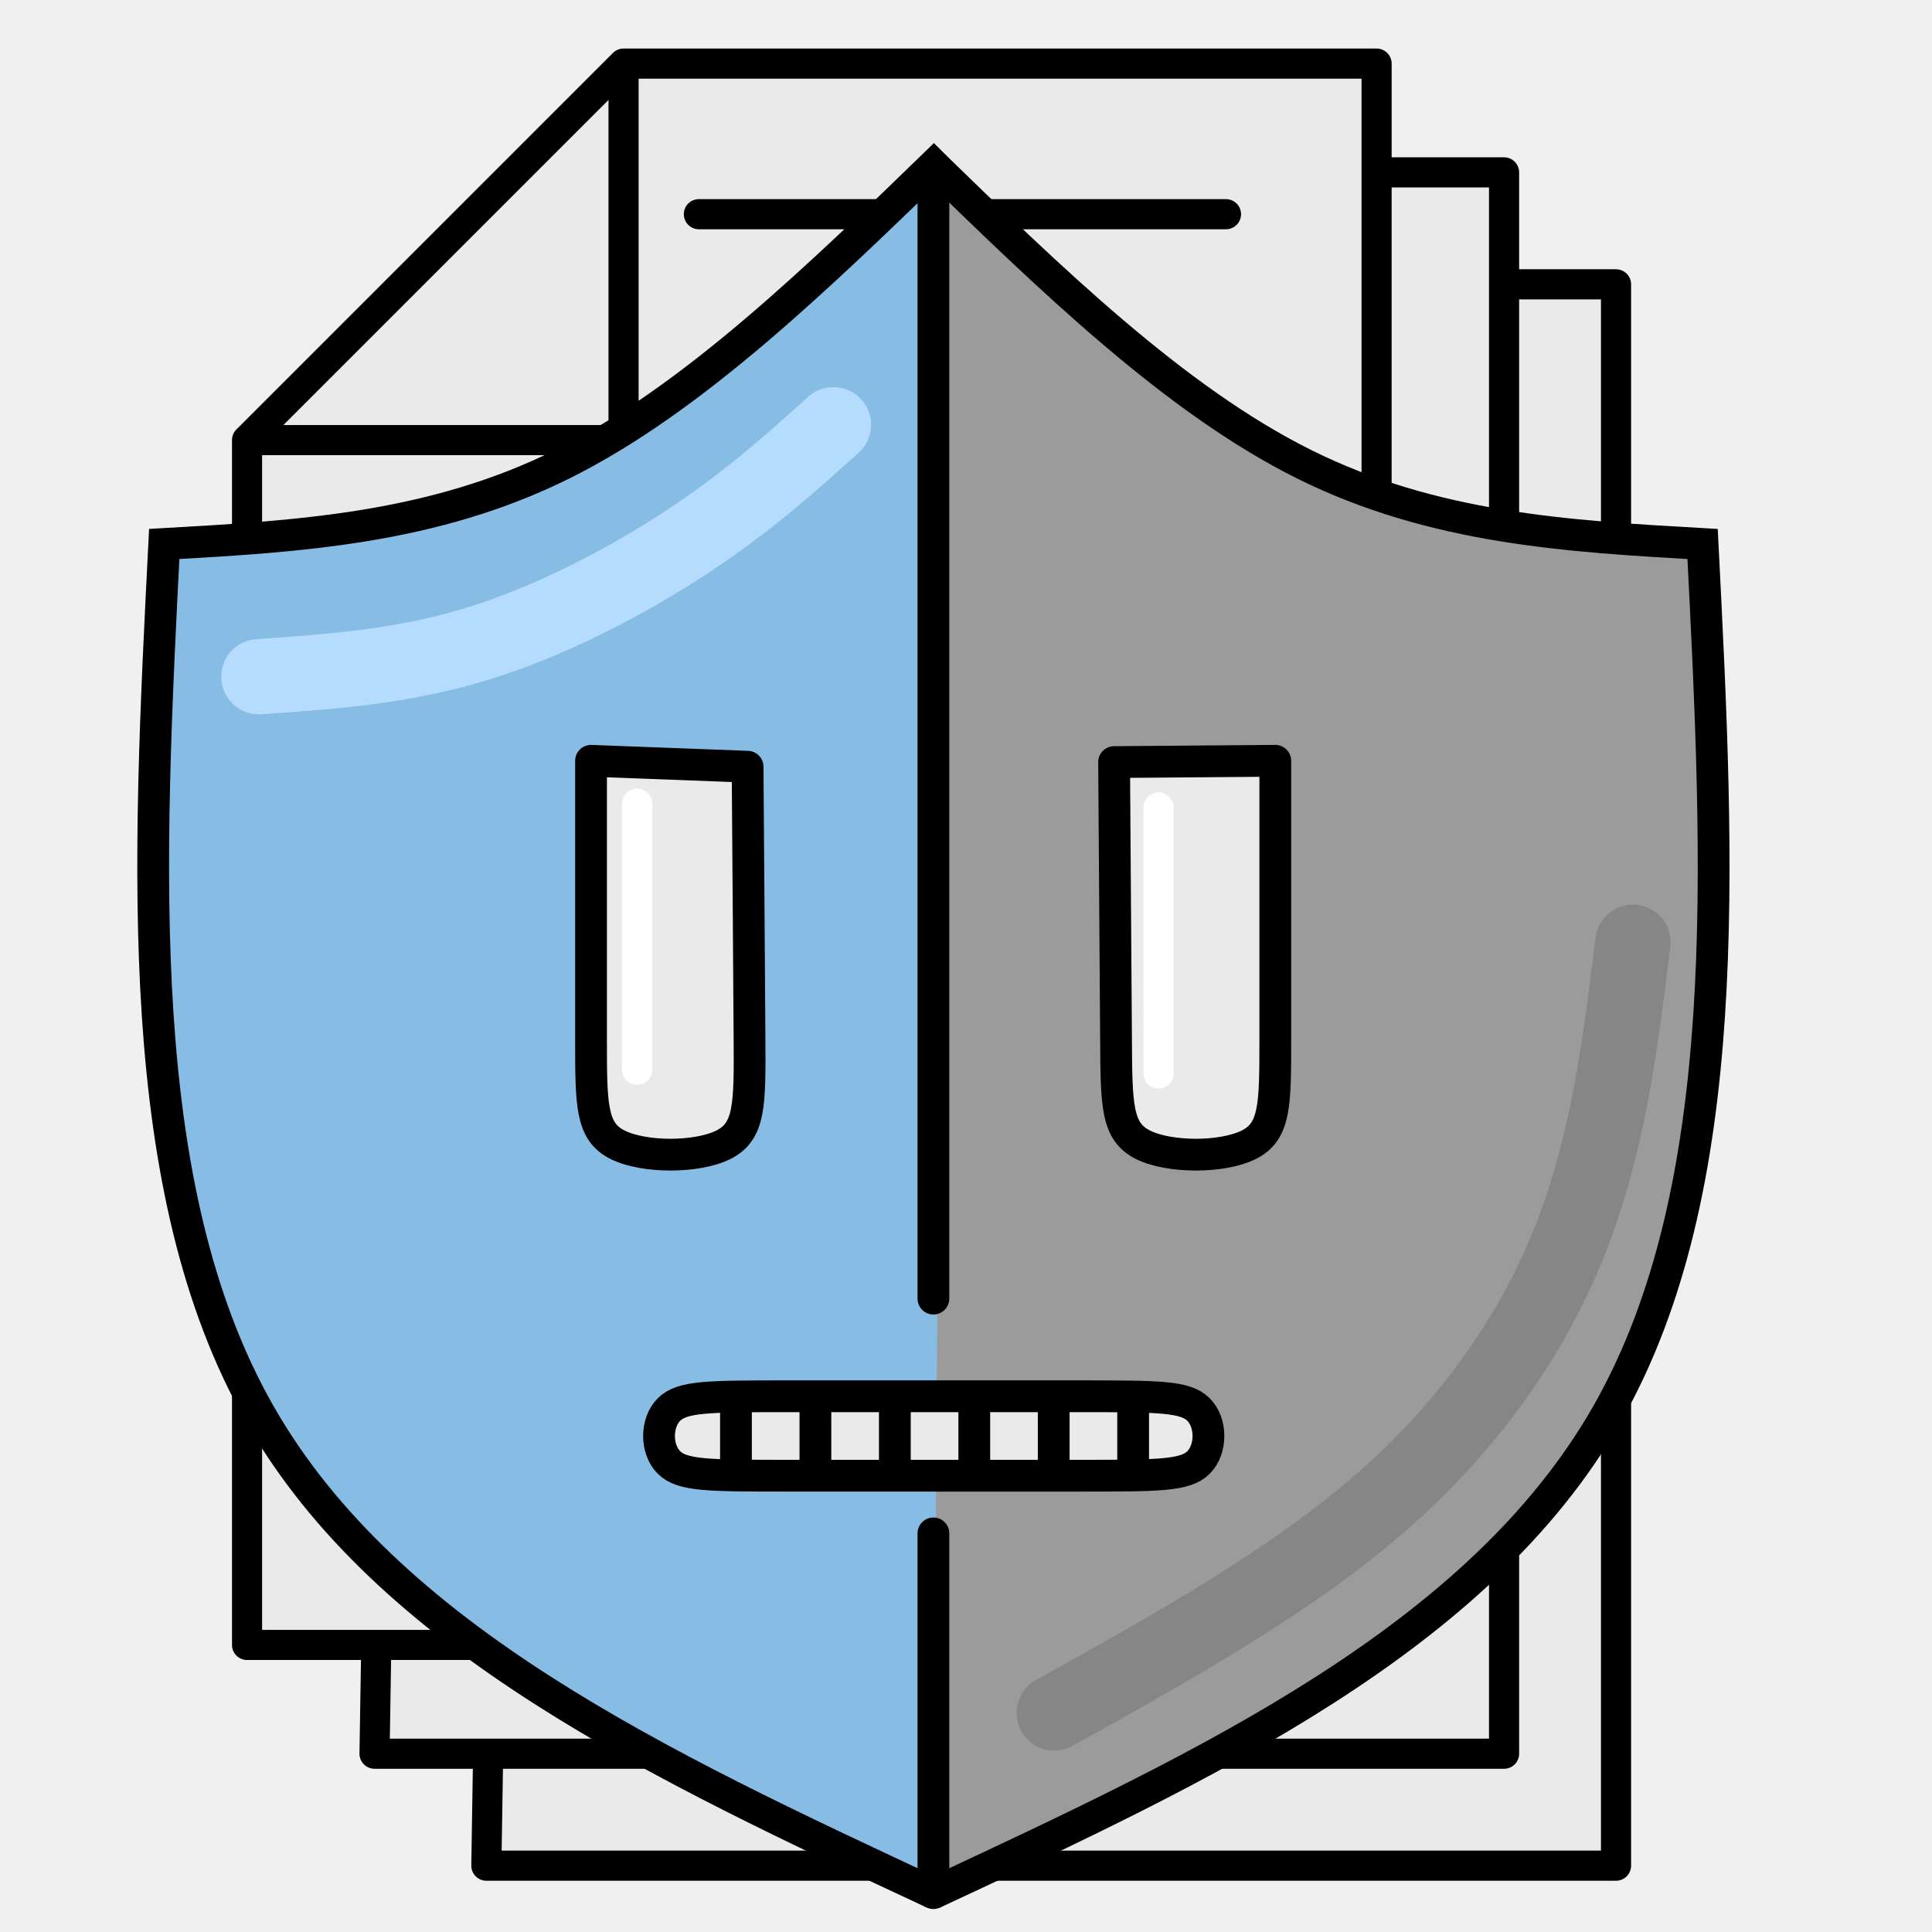
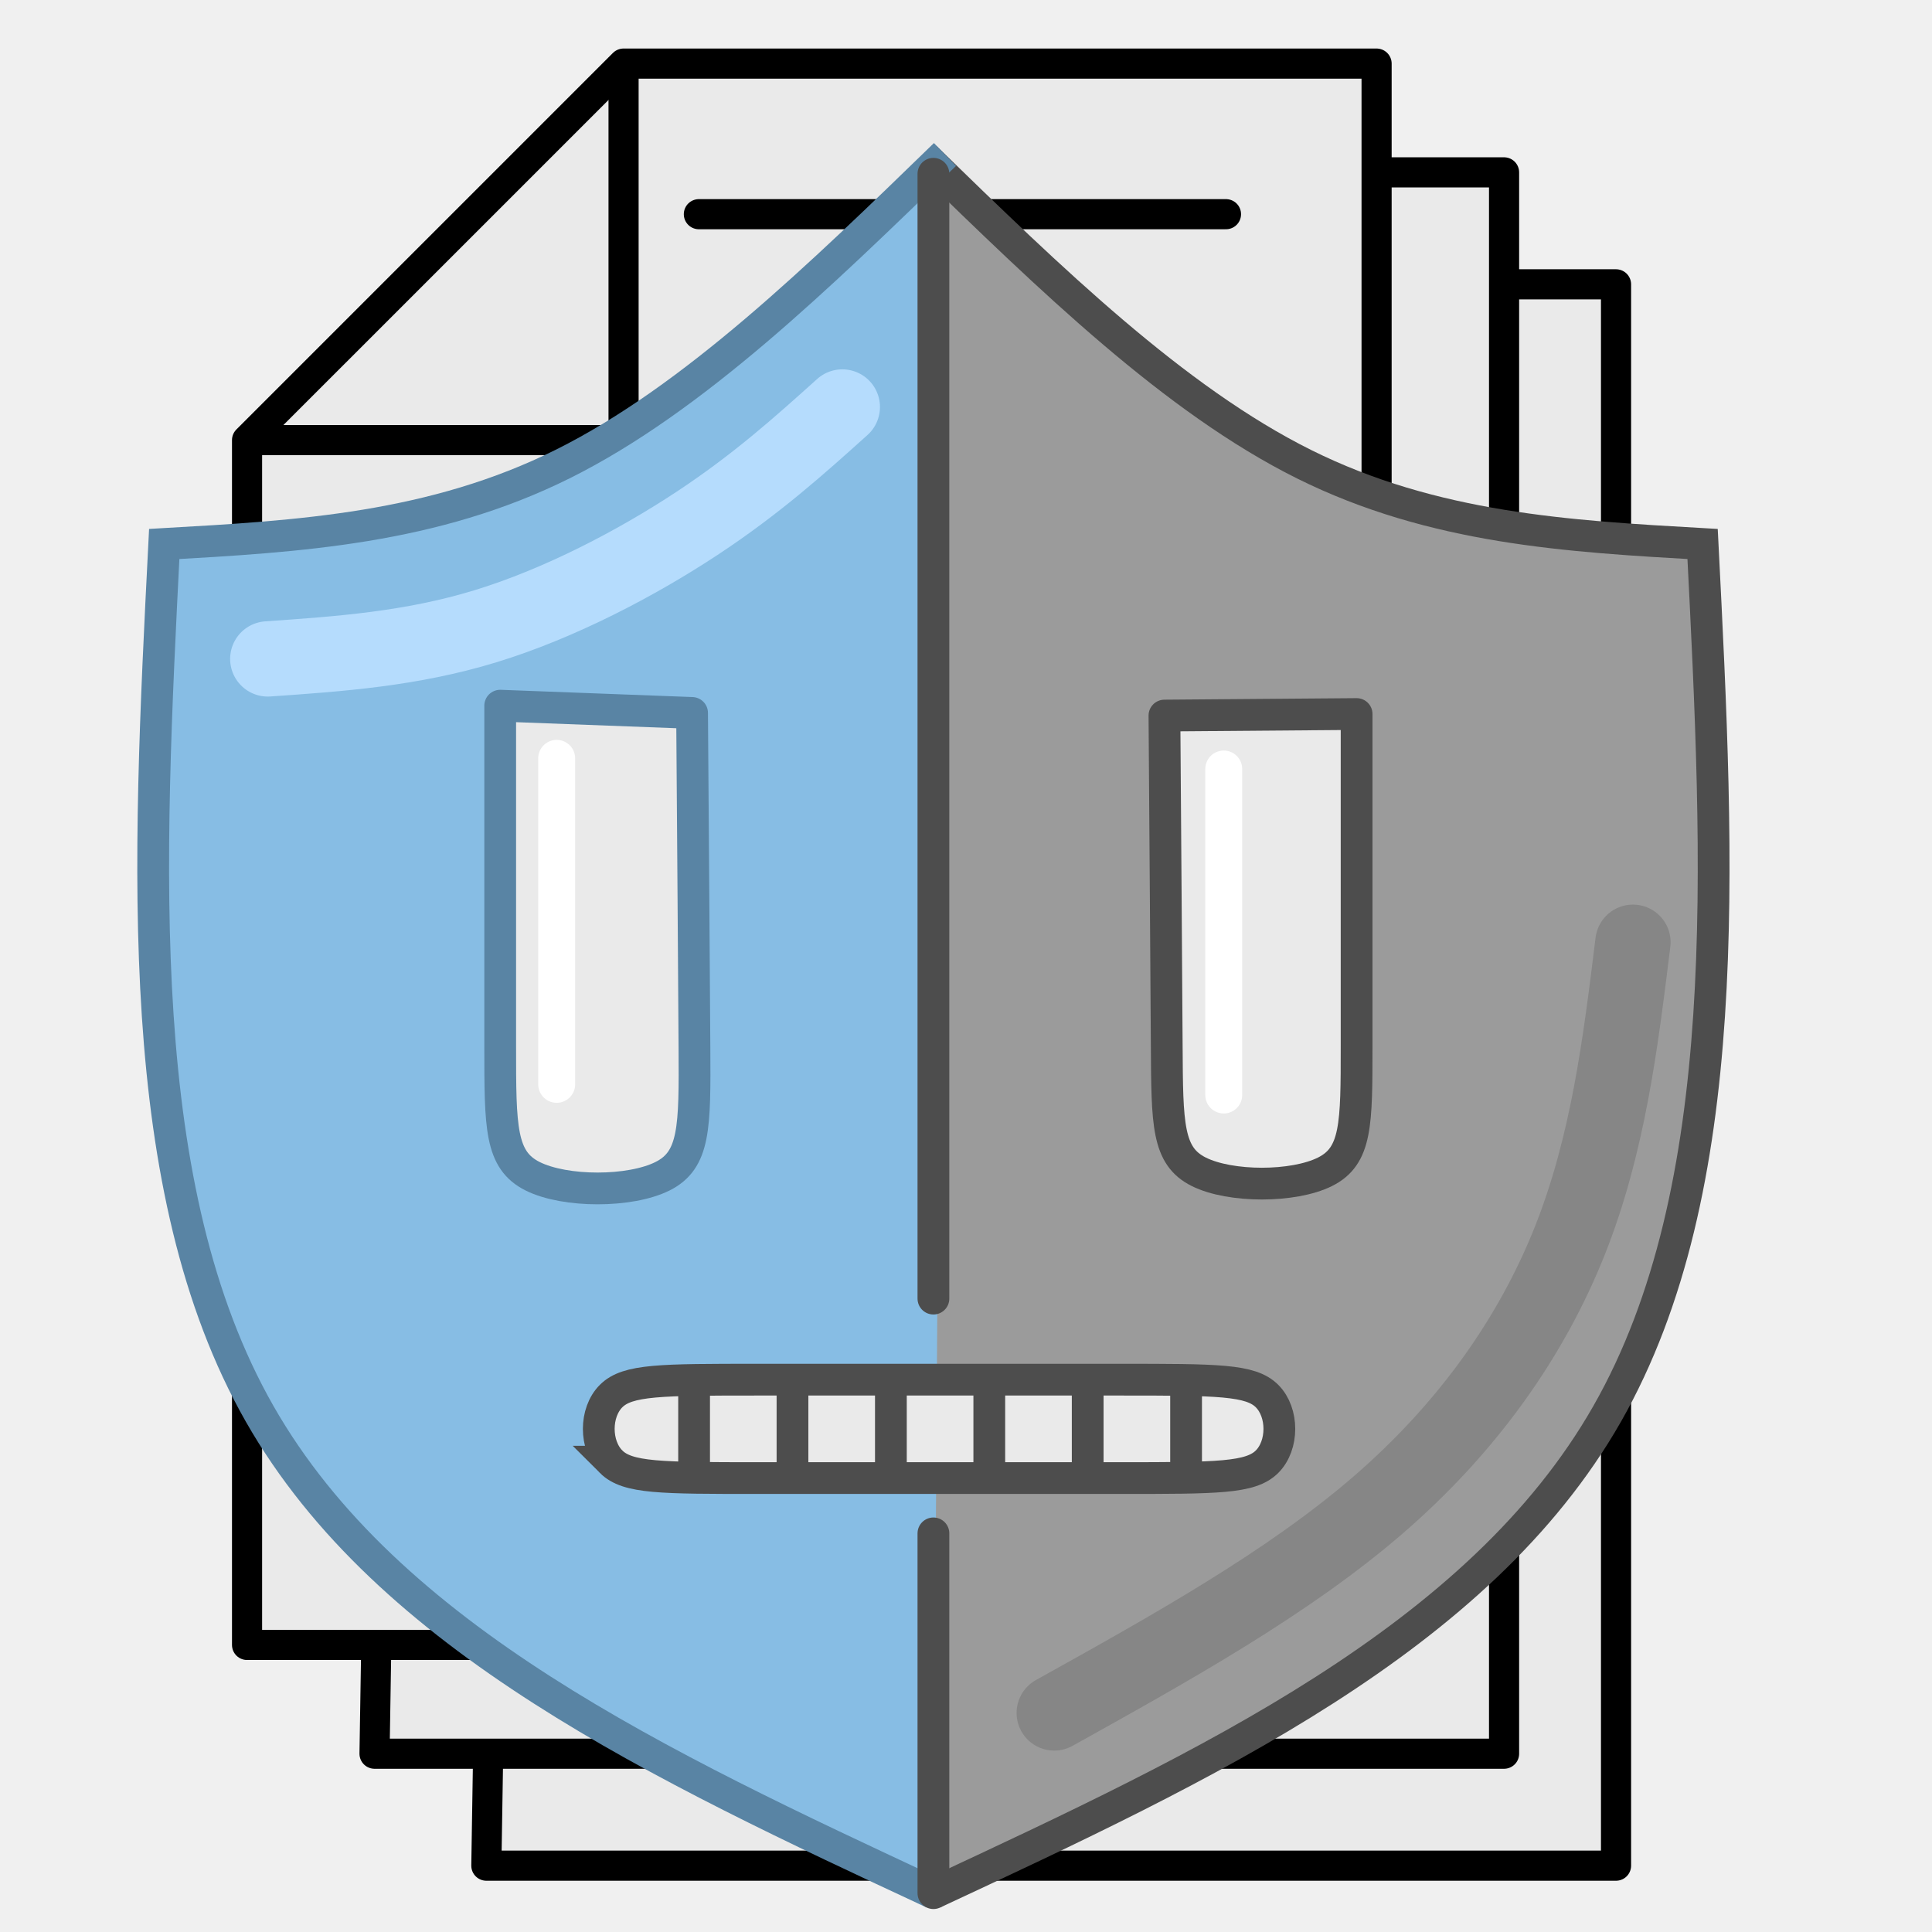
<svg xmlns="http://www.w3.org/2000/svg" width="48" height="48" viewBox="0 0 12.7 12.7" version="1.1" id="svg5">
  <defs id="defs2">
    </defs>
  <g id="layer1">
    <path style="fill:#eaeaea;fill-opacity:1;stroke:#000000;stroke-width:0.198;stroke-linecap:butt;stroke-linejoin:round;stroke-miterlimit:4;stroke-dasharray:none;stroke-opacity:1" d="M 9.865,1.869 H 10.623 V 12.264 H 3.197 l 0.012,-0.749" id="path11609" />
    <path style="fill:#eaeaea;fill-opacity:1;stroke:#000000;stroke-width:0.198;stroke-linecap:butt;stroke-linejoin:round;stroke-miterlimit:4;stroke-dasharray:none;stroke-opacity:1" d="M 9.13,1.133 H 9.887 V 11.528 H 2.462 l 0.012,-0.749" id="path10991" />
    <path style="fill:#eaeaea;fill-opacity:1;stroke:#000000;stroke-width:0.198;stroke-linecap:butt;stroke-linejoin:round;stroke-miterlimit:4;stroke-dasharray:none;stroke-opacity:1" d="M 1.624,2.893 4.099,0.418 H 9.049 V 10.813 H 1.624 Z" id="path1020" />
    <path style="fill:none;stroke:#000000;stroke-width:0.198;stroke-linecap:butt;stroke-linejoin:miter;stroke-miterlimit:4;stroke-dasharray:none;stroke-opacity:1" d="M 1.624,2.893 H 4.099 V 0.517 0.418" id="path1074" />
    <path style="fill:none;stroke:#000000;stroke-width:0.198;stroke-linecap:round;stroke-linejoin:round;stroke-miterlimit:4;stroke-dasharray:none;stroke-opacity:1" d="M 4.594,1.408 H 8.059" id="path1076" />
    <g id="g19382" transform="matrix(0.05624273,0,0,0.05624273,0.3685752,-0.6624979)">
-       <path style="fill:#9b9b9b;fill-opacity:1;stroke:#000000;stroke-width:3.712;stroke-linecap:butt;stroke-linejoin:miter;stroke-miterlimit:4;stroke-dasharray:none;stroke-opacity:1" d="m 102.542,233.044 c 31.883,-14.872 63.764,-29.742 78.748,-56.023 14.985,-26.281 13.068,-63.972 11.152,-101.662 -15.715,-0.894 -31.431,-1.789 -46.566,-9.318 -15.135,-7.529 -29.692,-21.692 -44.249,-35.855" id="path14449" />
-       <path style="fill:#87bde4;fill-opacity:1;stroke:#000000;stroke-width:3.714;stroke-linecap:butt;stroke-linejoin:miter;stroke-miterlimit:4;stroke-dasharray:none;stroke-opacity:1" d="M 102.542,233.044 C 70.658,218.172 38.778,203.302 23.793,177.021 8.808,150.74 10.725,113.049 12.641,75.359 28.356,74.465 44.072,73.57 59.281,65.982 74.49,58.394 89.193,44.113 103.897,29.831" id="path6122" />
-       <path style="fill:none;stroke:#000000;stroke-width:3.714;stroke-linecap:round;stroke-linejoin:miter;stroke-miterlimit:4;stroke-dasharray:none;stroke-opacity:1" d="m 102.542,32.091 c 0,43.824 0,87.645 0,131.465" id="path8317" />
-       <path style="fill:none;stroke:#000000;stroke-width:3.714;stroke-linecap:round;stroke-linejoin:miter;stroke-miterlimit:4;stroke-dasharray:none;stroke-opacity:1" d="m 102.542,233.044 c 0,-14.014 0,-28.029 0,-42.047" id="path8321" />
-       <path style="fill:#eaeaea;fill-opacity:1;stroke:#000000;stroke-width:3.714;stroke-linecap:butt;stroke-linejoin:miter;stroke-miterlimit:4;stroke-dasharray:none;stroke-opacity:1" d="m 71.633,182.709 c -1.548,-1.546 -1.548,-4.641 -3e-6,-6.189 1.548,-1.548 4.643,-1.548 13.927,-1.548 9.284,0 24.757,0 34.042,0 9.284,0 12.379,0 13.925,1.548 1.546,1.548 1.546,4.643 -2e-5,6.189 -1.546,1.546 -4.641,1.546 -13.925,1.546 -9.284,0 -24.757,0 -34.042,0 -9.284,0 -12.379,0 -13.927,-1.546 z" id="path8884" />
-       <path style="fill:#eaeaea;fill-opacity:1;stroke:#000000;stroke-width:3.714;stroke-linecap:butt;stroke-linejoin:round;stroke-miterlimit:4;stroke-dasharray:none;stroke-opacity:1" d="m 62.525,100.699 c 0,12.379 0,24.759 0,32.496 0,7.737 0,10.831 3.096,12.378 3.096,1.546 9.285,1.546 12.379,0 3.094,-1.546 3.094,-4.641 3.049,-12.263 -0.045,-7.622 -0.136,-19.771 -0.226,-31.919 0,0 -18.297,-0.692 -18.297,-0.692 z" id="path9341" />
-       <path style="fill:#eaeaea;fill-opacity:1;stroke:#000000;stroke-width:3.714;stroke-linecap:butt;stroke-linejoin:round;stroke-miterlimit:4;stroke-dasharray:none;stroke-opacity:1" d="m 142.5,100.699 c 0,12.379 0,24.759 0,32.496 0,7.737 0,10.831 -3.096,12.378 -3.096,1.546 -9.285,1.546 -12.379,0 -3.094,-1.546 -3.094,-4.641 -3.139,-12.353 -0.045,-7.712 -0.136,-20.042 -0.226,-32.371 0,0 18.839,-0.15 18.839,-0.15 z" id="path9862" />
-       <path id="path16993" style="fill:none;stroke:#000000;stroke-width:3.714;stroke-linecap:round;stroke-linejoin:miter;stroke-miterlimit:4;stroke-dasharray:none;stroke-opacity:1" d="m 79.465,174.971 v 9.284 z m 9.284,0 v 9.284 z m 9.284,0 v 9.284 z" />
-       <path id="path17011" style="fill:none;stroke:#000000;stroke-width:3.714;stroke-linecap:round;stroke-linejoin:miter;stroke-miterlimit:4;stroke-dasharray:none;stroke-opacity:1" d="m 107.318,174.971 v 9.284 z m 9.284,0 v 9.284 z m 9.284,0 v 9.284 z" />
-       <path style="fill:none;stroke:#b5dcfd;stroke-width:8.801;stroke-linecap:round;stroke-linejoin:miter;stroke-miterlimit:4;stroke-dasharray:none;stroke-opacity:1" d="m 23.704,90.87 c 8.375,-0.581 16.749,-1.161 25.437,-3.816 8.688,-2.655 17.69,-7.385 24.695,-12.002 7.005,-4.617 12.012,-9.121 17.019,-13.625" id="path23918" />
+       <path style="fill:#9b9b9b;fill-opacity:1;stroke:#4d4d4d;stroke-width:3.712;stroke-linecap:butt;stroke-linejoin:miter;stroke-miterlimit:4;stroke-dasharray:none;stroke-opacity:1" d="m 102.542,233.044 c 31.883,-14.872 63.764,-29.742 78.748,-56.023 14.985,-26.281 13.068,-63.972 11.152,-101.662 -15.715,-0.894 -31.431,-1.789 -46.566,-9.318 -15.135,-7.529 -29.692,-21.692 -44.249,-35.855" id="path14449" />
+       <path style="fill:#87bde4;fill-opacity:1;stroke:#5984a4;stroke-width:3.714;stroke-linecap:butt;stroke-linejoin:miter;stroke-miterlimit:4;stroke-dasharray:none;stroke-opacity:1" d="M 102.542,233.044 C 70.658,218.172 38.778,203.302 23.793,177.021 8.808,150.74 10.725,113.049 12.641,75.359 28.356,74.465 44.072,73.57 59.281,65.982 74.49,58.394 89.193,44.113 103.897,29.831" id="path6122" />
+       <path style="fill:none;stroke:#4d4d4d;stroke-width:3.714;stroke-linecap:round;stroke-linejoin:miter;stroke-miterlimit:4;stroke-dasharray:none;stroke-opacity:1" d="m 102.542,32.091 c 0,43.824 0,87.645 0,131.465" id="path8317" />
+       <path style="fill:none;stroke:#4d4d4d;stroke-width:3.714;stroke-linecap:round;stroke-linejoin:miter;stroke-miterlimit:4;stroke-dasharray:none;stroke-opacity:1" d="m 102.542,233.044 c 0,-14.014 0,-28.029 0,-42.047" id="path8321" />
+       <path style="fill:#eaeaea;fill-opacity:1;stroke:#4d4d4d;stroke-width:3.712;stroke-linecap:butt;stroke-linejoin:miter;stroke-miterlimit:4;stroke-dasharray:none;stroke-opacity:1" d="m 64.868,182.616 c -1.918,-1.916 -1.918,-5.749 -4e-6,-7.667 1.918,-1.918 5.751,-1.918 17.252,-1.918 11.501,0 30.668,0 42.168,0 11.501,0 15.334,0 17.249,1.918 1.916,1.918 1.916,5.751 -3e-5,7.667 -1.916,1.916 -5.749,1.916 -17.25,1.916 -11.501,0 -30.668,0 -42.168,0 -11.5,0 -15.334,0 -17.252,-1.916 z" id="path8884" />
+       <path style="fill:#eaeaea;fill-opacity:1;stroke:#5984a4;stroke-width:3.712;stroke-linecap:butt;stroke-linejoin:round;stroke-miterlimit:4;stroke-dasharray:none;stroke-opacity:1" d="m 51.909,94.257 c 0,15.172 0,30.347 0,39.83 0,9.483 0,13.276 3.794,15.171 3.794,1.895 11.38,1.895 15.172,0 3.792,-1.895 3.792,-5.688 3.737,-15.03 -0.055,-9.341 -0.166,-24.233 -0.277,-39.123 0,0 -22.426,-0.848 -22.426,-0.848 z" id="path9341" />
+       <path style="fill:#eaeaea;fill-opacity:1;stroke:#4d4d4d;stroke-width:3.712;stroke-linecap:butt;stroke-linejoin:round;stroke-miterlimit:4;stroke-dasharray:none;stroke-opacity:1" d="m 152.003,95.234 c 0,14.758 0,29.519 0,38.743 0,9.224 0,12.914 -3.691,14.757 -3.691,1.844 -11.07,1.844 -14.758,0 -3.689,-1.844 -3.689,-5.533 -3.742,-14.728 -0.054,-9.194 -0.162,-23.895 -0.269,-38.594 0,0 22.461,-0.179 22.461,-0.179 z" id="path9862" />
+       <path id="path16993" style="fill:none;stroke:#4d4d4d;stroke-width:3.712;stroke-linecap:round;stroke-linejoin:miter;stroke-miterlimit:4;stroke-dasharray:none;stroke-opacity:1" d="m 74.571,173.031 v 11.5 z m 11.5,0 v 11.5 z m 11.5,0 v 11.5 z" />
+       <path id="path17011" style="fill:none;stroke:#4d4d4d;stroke-width:3.712;stroke-linecap:round;stroke-linejoin:miter;stroke-miterlimit:4;stroke-dasharray:none;stroke-opacity:1" d="m 109.073,173.031 v 11.5 z m 11.5,0 v 11.5 z m 11.5,0 v 11.5 z" />
+       <path style="fill:none;stroke:#b5dcfd;stroke-width:8.801;stroke-linecap:round;stroke-linejoin:miter;stroke-miterlimit:4;stroke-dasharray:none;stroke-opacity:1" d="m 24.744,88.791 c 8.375,-0.581 16.749,-1.161 25.437,-3.816 8.688,-2.655 17.69,-7.385 24.695,-12.002 7.005,-4.617 12.012,-9.121 17.019,-13.625" id="path23918" />
      <path style="fill:none;stroke:#868686;stroke-width:8.801;stroke-linecap:round;stroke-linejoin:miter;stroke-miterlimit:4;stroke-dasharray:none;stroke-opacity:1" d="m 116.663,211.983 c 13.64,-7.587 27.278,-15.174 37.823,-24.277 10.545,-9.103 17.996,-19.723 22.449,-30.942 4.454,-11.219 5.91,-23.038 7.366,-34.858" id="path24500" />
-       <path style="fill:none;stroke:#ffffff;stroke-width:3.521;stroke-linecap:round;stroke-linejoin:miter;stroke-miterlimit:4;stroke-dasharray:none;stroke-opacity:1" d="m 67.91,105.72 c 0,10.365 0,20.728 0,31.089" id="path26896" />
-       <path style="fill:none;stroke:#ffffff;stroke-width:3.521;stroke-linecap:round;stroke-linejoin:miter;stroke-miterlimit:4;stroke-dasharray:none;stroke-opacity:1" d="m 128.859,106.16 c 0,10.365 0,20.728 0,31.089" id="path27310" />
+       <path style="fill:none;stroke:#ffffff;stroke-width:4.315;stroke-linecap:round;stroke-linejoin:miter;stroke-miterlimit:4;stroke-dasharray:none;stroke-opacity:1" d="m 58.51,100.411 c 0,12.704 0,25.405 0,38.105" id="path26896" />
+       <path style="fill:none;stroke:#ffffff;stroke-width:4.315;stroke-linecap:round;stroke-linejoin:miter;stroke-miterlimit:4;stroke-dasharray:none;stroke-opacity:1" d="m 136.474,101.658 c 0,12.704 0,25.405 0,38.105" id="path50236" />
    </g>
  </g>
</svg>
